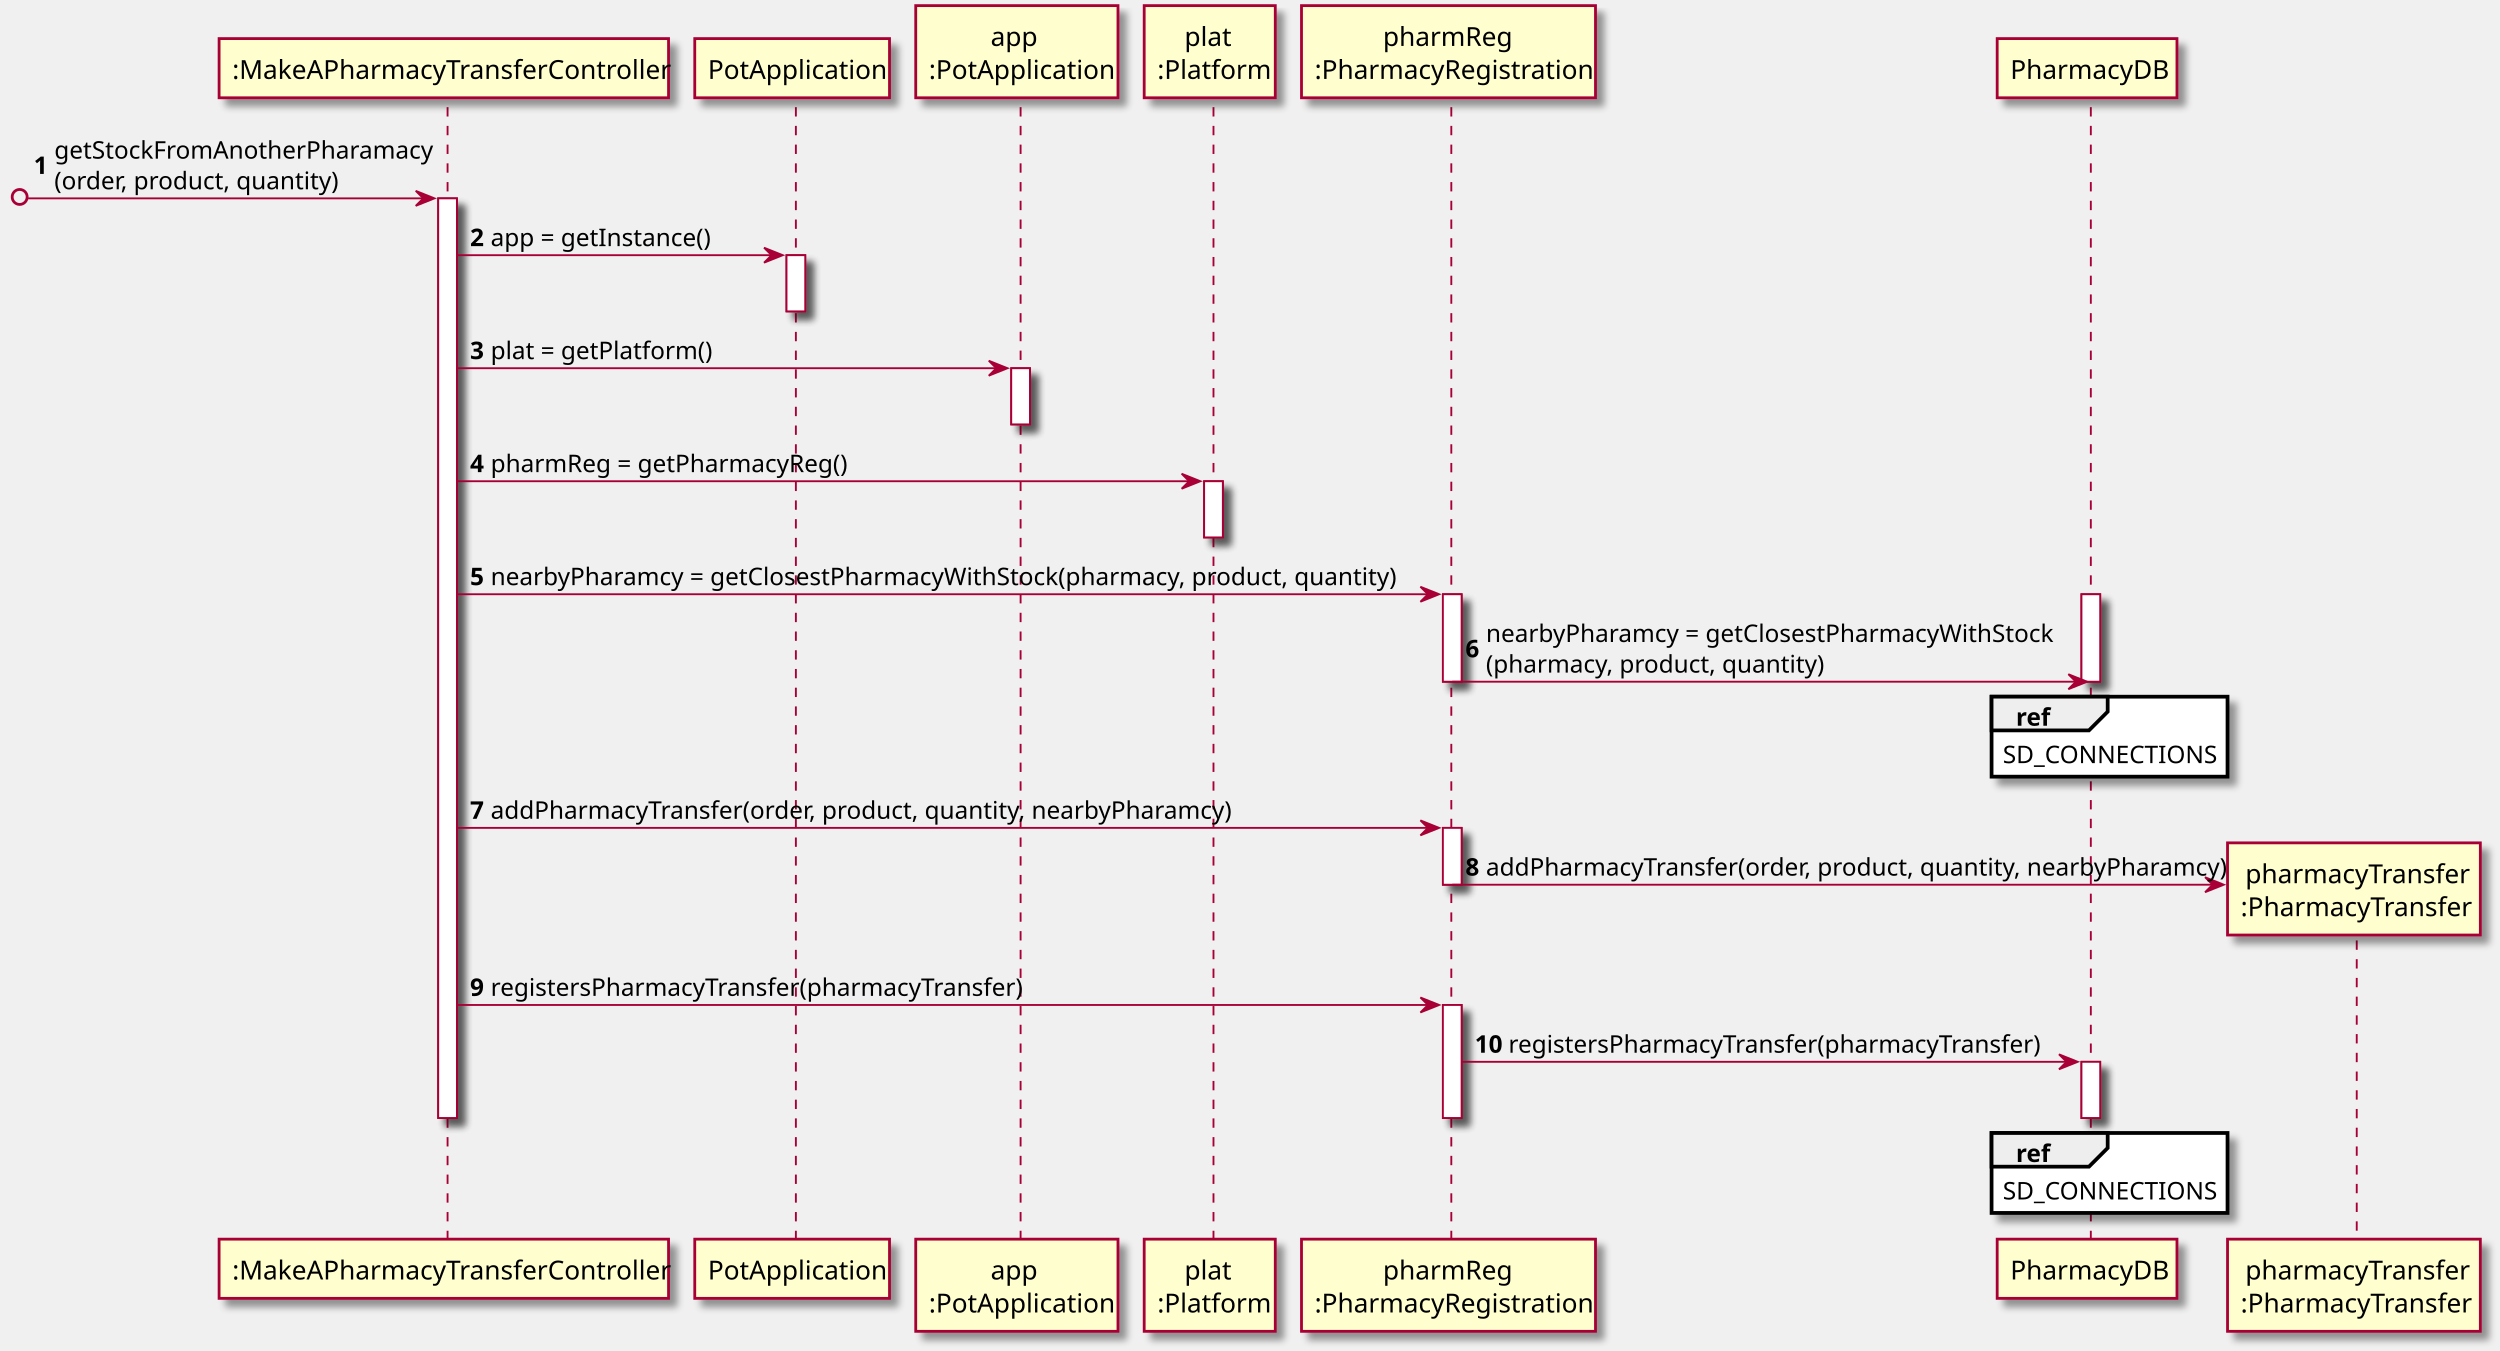
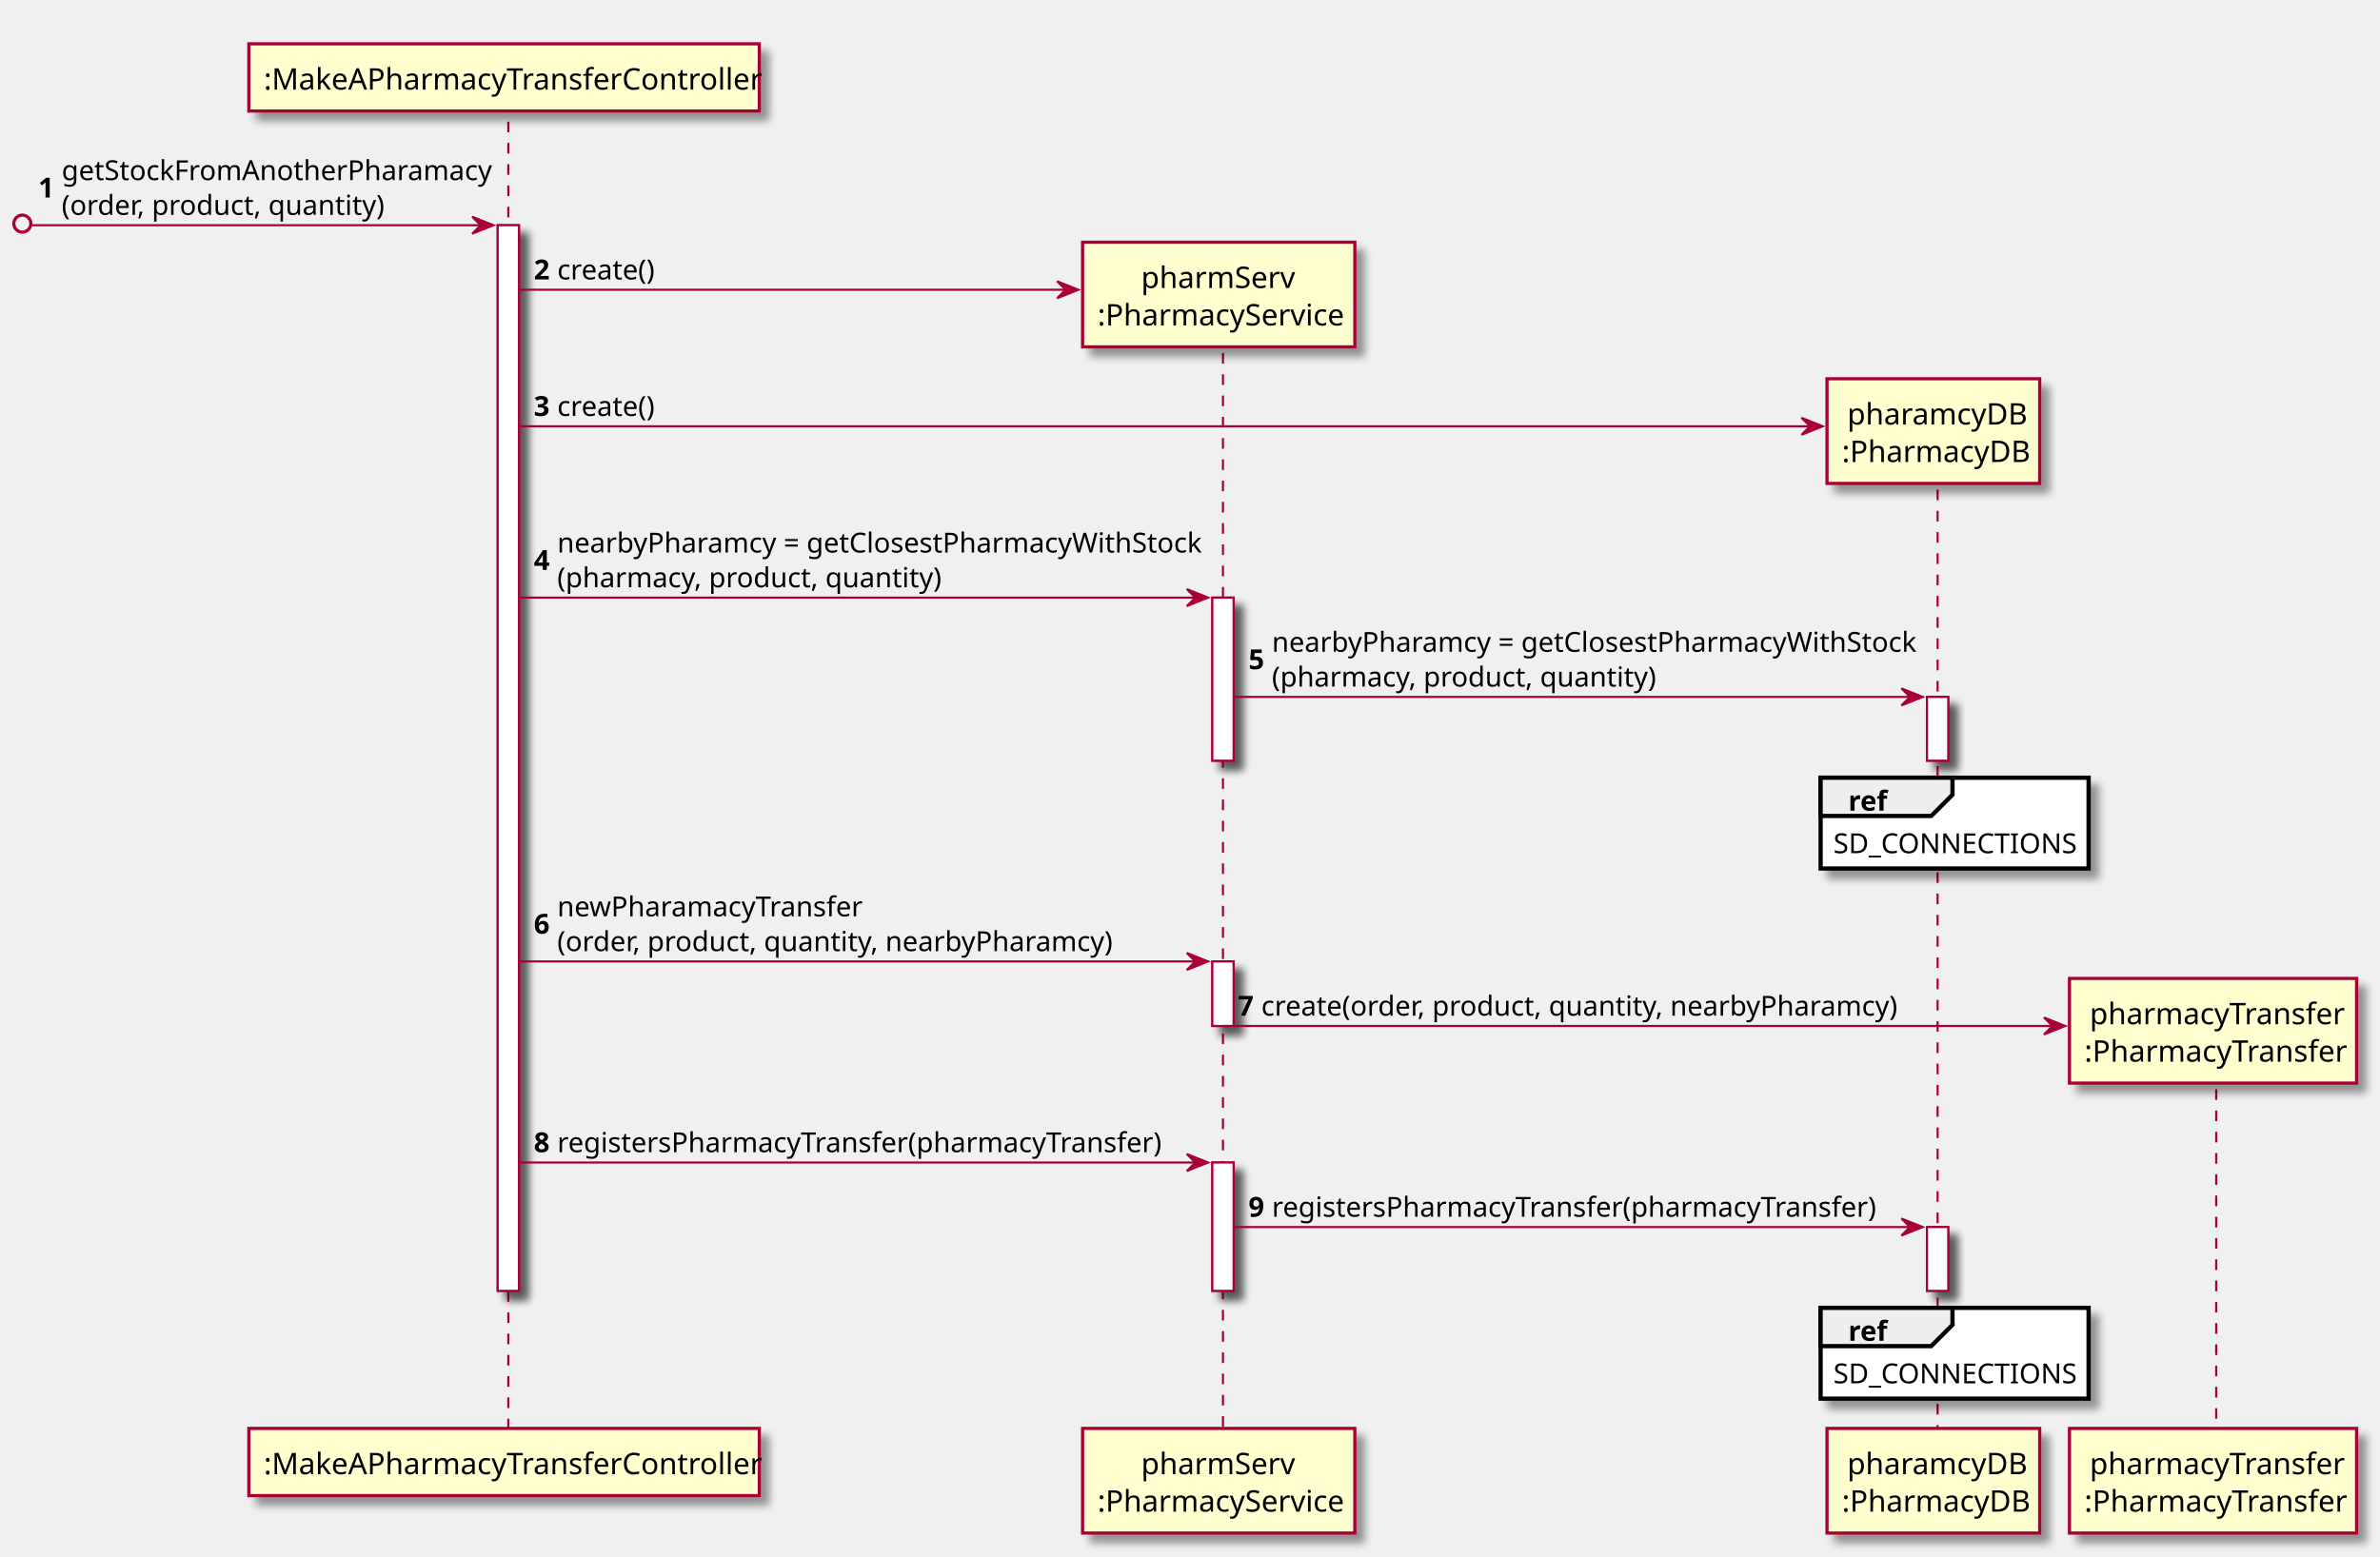
- <svg xmlns="http://www.w3.org/2000/svg" contentScriptType="application/ecmascript" contentStyleType="text/css" height="721px" preserveAspectRatio="none" style="width:1335px;height:721px;" version="1.1" viewBox="0 0 1335 721" width="1335px" zoomAndPan="magnify">
+ <svg xmlns="http://www.w3.org/2000/svg" contentScriptType="application/ecmascript" contentStyleType="text/css" height="732px" preserveAspectRatio="none" style="width:1119px;height:732px;" version="1.1" viewBox="0 0 1119 732" width="1119px" zoomAndPan="magnify">
  <defs>
-     <filter height="300%" id="f1i4km19ct64fr" width="300%" x="-1" y="-1">
+     <filter height="300%" id="f1cfphnkwflz5u" width="300%" x="-1" y="-1">
      <feGaussianBlur result="blurOut" stdDeviation="2.0" />
      <feColorMatrix in="blurOut" result="blurOut2" type="matrix" values="0 0 0 0 0 0 0 0 0 0 0 0 0 0 0 0 0 0 .4 0" />
      <feOffset dx="4.0" dy="4.0" in="blurOut2" result="blurOut3" />
      <feBlend in="SourceGraphic" in2="blurOut3" mode="normal" />
    </filter>
  </defs>
  <g>
-     <rect fill="#FFFFFF" filter="url(#f1i4km19ct64fr)" height="491.086" style="stroke: #A80036; stroke-width: 1.0;" width="10" x="234" y="105.922" />
-     <rect fill="#FFFFFF" filter="url(#f1i4km19ct64fr)" height="30" style="stroke: #A80036; stroke-width: 1.0;" width="10" x="420" y="136.273" />
-     <rect fill="#FFFFFF" filter="url(#f1i4km19ct64fr)" height="30" style="stroke: #A80036; stroke-width: 1.0;" width="10" x="540" y="196.625" />
-     <rect fill="#FFFFFF" filter="url(#f1i4km19ct64fr)" height="30" style="stroke: #A80036; stroke-width: 1.0;" width="10" x="643" y="256.977" />
-     <rect fill="#FFFFFF" filter="url(#f1i4km19ct64fr)" height="46.703" style="stroke: #A80036; stroke-width: 1.0;" width="10" x="770.5" y="317.328" />
-     <rect fill="#FFFFFF" filter="url(#f1i4km19ct64fr)" height="30.352" style="stroke: #A80036; stroke-width: 1.0;" width="10" x="770.5" y="442.086" />
-     <rect fill="#FFFFFF" filter="url(#f1i4km19ct64fr)" height="60.352" style="stroke: #A80036; stroke-width: 1.0;" width="10" x="770.5" y="536.656" />
-     <rect fill="#FFFFFF" filter="url(#f1i4km19ct64fr)" height="46.703" style="stroke: #A80036; stroke-width: 1.0;" width="10" x="1111.5" y="317.328" />
-     <rect fill="#FFFFFF" filter="url(#f1i4km19ct64fr)" height="30" style="stroke: #A80036; stroke-width: 1.0;" width="10" x="1111.5" y="567.008" />
-     <line style="stroke: #A80036; stroke-width: 1.0; stroke-dasharray: 5.0,5.0;" x1="239" x2="239" y1="57.219" y2="662.711" />
-     <line style="stroke: #A80036; stroke-width: 1.0; stroke-dasharray: 5.0,5.0;" x1="425" x2="425" y1="57.219" y2="662.711" />
-     <line style="stroke: #A80036; stroke-width: 1.0; stroke-dasharray: 5.0,5.0;" x1="545" x2="545" y1="57.219" y2="662.711" />
-     <line style="stroke: #A80036; stroke-width: 1.0; stroke-dasharray: 5.0,5.0;" x1="648" x2="648" y1="57.219" y2="662.711" />
-     <line style="stroke: #A80036; stroke-width: 1.0; stroke-dasharray: 5.0,5.0;" x1="775" x2="775" y1="57.219" y2="662.711" />
-     <line style="stroke: #A80036; stroke-width: 1.0; stroke-dasharray: 5.0,5.0;" x1="1116.5" x2="1116.5" y1="57.219" y2="662.711" />
-     <line style="stroke: #A80036; stroke-width: 1.0; stroke-dasharray: 5.0,5.0;" x1="1258.5" x2="1258.5" y1="492.195" y2="662.711" />
-     <rect fill="#FEFECE" filter="url(#f1i4km19ct64fr)" height="31.609" style="stroke: #A80036; stroke-width: 1.5;" width="240" x="117" y="20.609" />
+     <rect fill="#FFFFFF" filter="url(#f1cfphnkwflz5u)" height="501.172" style="stroke: #A80036; stroke-width: 1.0;" width="10" x="234" y="105.922" />
+     <rect fill="#FFFFFF" filter="url(#f1cfphnkwflz5u)" height="76.703" style="stroke: #A80036; stroke-width: 1.0;" width="10" x="570" y="281.062" />
+     <rect fill="#FFFFFF" filter="url(#f1cfphnkwflz5u)" height="30.352" style="stroke: #A80036; stroke-width: 1.0;" width="10" x="570" y="452.172" />
+     <rect fill="#FFFFFF" filter="url(#f1cfphnkwflz5u)" height="60.352" style="stroke: #A80036; stroke-width: 1.0;" width="10" x="570" y="546.742" />
+     <rect fill="#FFFFFF" filter="url(#f1cfphnkwflz5u)" height="30" style="stroke: #A80036; stroke-width: 1.0;" width="10" x="906" y="327.766" />
+     <rect fill="#FFFFFF" filter="url(#f1cfphnkwflz5u)" height="30" style="stroke: #A80036; stroke-width: 1.0;" width="10" x="906" y="577.094" />
+     <line style="stroke: #A80036; stroke-width: 1.0; stroke-dasharray: 5.0,5.0;" x1="239" x2="239" y1="57.219" y2="672.797" />
+     <line style="stroke: #A80036; stroke-width: 1.0; stroke-dasharray: 5.0,5.0;" x1="575" x2="575" y1="156.031" y2="672.797" />
+     <line style="stroke: #A80036; stroke-width: 1.0; stroke-dasharray: 5.0,5.0;" x1="911" x2="911" y1="220.25" y2="672.797" />
+     <line style="stroke: #A80036; stroke-width: 1.0; stroke-dasharray: 5.0,5.0;" x1="1042" x2="1042" y1="502.281" y2="672.797" />
+     <rect fill="#FEFECE" filter="url(#f1cfphnkwflz5u)" height="31.609" style="stroke: #A80036; stroke-width: 1.5;" width="240" x="117" y="20.609" />
    <text fill="#000000" font-family="sans-serif" font-size="14" lengthAdjust="spacingAndGlyphs" textLength="226" x="124" y="42.143">:MakeAPharmacyTransferController</text>
-     <rect fill="#FEFECE" filter="url(#f1i4km19ct64fr)" height="31.609" style="stroke: #A80036; stroke-width: 1.5;" width="240" x="117" y="661.711" />
-     <text fill="#000000" font-family="sans-serif" font-size="14" lengthAdjust="spacingAndGlyphs" textLength="226" x="124" y="683.244">:MakeAPharmacyTransferController</text>
-     <rect fill="#FEFECE" filter="url(#f1i4km19ct64fr)" height="31.609" style="stroke: #A80036; stroke-width: 1.5;" width="104" x="371" y="20.609" />
-     <text fill="#000000" font-family="sans-serif" font-size="14" lengthAdjust="spacingAndGlyphs" textLength="90" x="378" y="42.143">PotApplication</text>
-     <rect fill="#FEFECE" filter="url(#f1i4km19ct64fr)" height="31.609" style="stroke: #A80036; stroke-width: 1.5;" width="104" x="371" y="661.711" />
-     <text fill="#000000" font-family="sans-serif" font-size="14" lengthAdjust="spacingAndGlyphs" textLength="90" x="378" y="683.244">PotApplication</text>
-     <rect fill="#FEFECE" filter="url(#f1i4km19ct64fr)" height="49.219" style="stroke: #A80036; stroke-width: 1.5;" width="108" x="489" y="3" />
-     <text fill="#000000" font-family="sans-serif" font-size="14" lengthAdjust="spacingAndGlyphs" textLength="24" x="529" y="24.533">app</text>
-     <text fill="#000000" font-family="sans-serif" font-size="14" lengthAdjust="spacingAndGlyphs" textLength="94" x="496" y="42.143">:PotApplication</text>
-     <rect fill="#FEFECE" filter="url(#f1i4km19ct64fr)" height="49.219" style="stroke: #A80036; stroke-width: 1.5;" width="108" x="489" y="661.711" />
-     <text fill="#000000" font-family="sans-serif" font-size="14" lengthAdjust="spacingAndGlyphs" textLength="24" x="529" y="683.244">app</text>
-     <text fill="#000000" font-family="sans-serif" font-size="14" lengthAdjust="spacingAndGlyphs" textLength="94" x="496" y="700.854">:PotApplication</text>
-     <rect fill="#FEFECE" filter="url(#f1i4km19ct64fr)" height="49.219" style="stroke: #A80036; stroke-width: 1.5;" width="70" x="611" y="3" />
-     <text fill="#000000" font-family="sans-serif" font-size="14" lengthAdjust="spacingAndGlyphs" textLength="23" x="632.5" y="24.533">plat</text>
-     <text fill="#000000" font-family="sans-serif" font-size="14" lengthAdjust="spacingAndGlyphs" textLength="56" x="618" y="42.143">:Platform</text>
-     <rect fill="#FEFECE" filter="url(#f1i4km19ct64fr)" height="49.219" style="stroke: #A80036; stroke-width: 1.5;" width="70" x="611" y="661.711" />
-     <text fill="#000000" font-family="sans-serif" font-size="14" lengthAdjust="spacingAndGlyphs" textLength="23" x="632.5" y="683.244">plat</text>
-     <text fill="#000000" font-family="sans-serif" font-size="14" lengthAdjust="spacingAndGlyphs" textLength="56" x="618" y="700.854">:Platform</text>
-     <rect fill="#FEFECE" filter="url(#f1i4km19ct64fr)" height="49.219" style="stroke: #A80036; stroke-width: 1.5;" width="157" x="695" y="3" />
-     <text fill="#000000" font-family="sans-serif" font-size="14" lengthAdjust="spacingAndGlyphs" textLength="66" x="738.5" y="24.533">pharmReg</text>
-     <text fill="#000000" font-family="sans-serif" font-size="14" lengthAdjust="spacingAndGlyphs" textLength="143" x="702" y="42.143">:PharmacyRegistration</text>
-     <rect fill="#FEFECE" filter="url(#f1i4km19ct64fr)" height="49.219" style="stroke: #A80036; stroke-width: 1.5;" width="157" x="695" y="661.711" />
-     <text fill="#000000" font-family="sans-serif" font-size="14" lengthAdjust="spacingAndGlyphs" textLength="66" x="738.5" y="683.244">pharmReg</text>
-     <text fill="#000000" font-family="sans-serif" font-size="14" lengthAdjust="spacingAndGlyphs" textLength="143" x="702" y="700.854">:PharmacyRegistration</text>
-     <rect fill="#FEFECE" filter="url(#f1i4km19ct64fr)" height="31.609" style="stroke: #A80036; stroke-width: 1.5;" width="96" x="1066.5" y="20.609" />
-     <text fill="#000000" font-family="sans-serif" font-size="14" lengthAdjust="spacingAndGlyphs" textLength="82" x="1073.5" y="42.143">PharmacyDB</text>
-     <rect fill="#FEFECE" filter="url(#f1i4km19ct64fr)" height="31.609" style="stroke: #A80036; stroke-width: 1.5;" width="96" x="1066.5" y="661.711" />
-     <text fill="#000000" font-family="sans-serif" font-size="14" lengthAdjust="spacingAndGlyphs" textLength="82" x="1073.5" y="683.244">PharmacyDB</text>
-     <rect fill="#FEFECE" filter="url(#f1i4km19ct64fr)" height="49.219" style="stroke: #A80036; stroke-width: 1.5;" width="135" x="1189.5" y="661.711" />
-     <text fill="#000000" font-family="sans-serif" font-size="14" lengthAdjust="spacingAndGlyphs" textLength="116" x="1199" y="683.244">pharmacyTransfer</text>
-     <text fill="#000000" font-family="sans-serif" font-size="14" lengthAdjust="spacingAndGlyphs" textLength="121" x="1196.5" y="700.854">:PharmacyTransfer</text>
-     <rect fill="#FFFFFF" filter="url(#f1i4km19ct64fr)" height="491.086" style="stroke: #A80036; stroke-width: 1.0;" width="10" x="234" y="105.922" />
-     <rect fill="#FFFFFF" filter="url(#f1i4km19ct64fr)" height="30" style="stroke: #A80036; stroke-width: 1.0;" width="10" x="420" y="136.273" />
-     <rect fill="#FFFFFF" filter="url(#f1i4km19ct64fr)" height="30" style="stroke: #A80036; stroke-width: 1.0;" width="10" x="540" y="196.625" />
-     <rect fill="#FFFFFF" filter="url(#f1i4km19ct64fr)" height="30" style="stroke: #A80036; stroke-width: 1.0;" width="10" x="643" y="256.977" />
-     <rect fill="#FFFFFF" filter="url(#f1i4km19ct64fr)" height="46.703" style="stroke: #A80036; stroke-width: 1.0;" width="10" x="770.5" y="317.328" />
-     <rect fill="#FFFFFF" filter="url(#f1i4km19ct64fr)" height="30.352" style="stroke: #A80036; stroke-width: 1.0;" width="10" x="770.5" y="442.086" />
-     <rect fill="#FFFFFF" filter="url(#f1i4km19ct64fr)" height="60.352" style="stroke: #A80036; stroke-width: 1.0;" width="10" x="770.5" y="536.656" />
-     <rect fill="#FFFFFF" filter="url(#f1i4km19ct64fr)" height="46.703" style="stroke: #A80036; stroke-width: 1.0;" width="10" x="1111.5" y="317.328" />
-     <rect fill="#FFFFFF" filter="url(#f1i4km19ct64fr)" height="30" style="stroke: #A80036; stroke-width: 1.0;" width="10" x="1111.5" y="567.008" />
+     <rect fill="#FEFECE" filter="url(#f1cfphnkwflz5u)" height="31.609" style="stroke: #A80036; stroke-width: 1.5;" width="240" x="117" y="671.797" />
+     <text fill="#000000" font-family="sans-serif" font-size="14" lengthAdjust="spacingAndGlyphs" textLength="226" x="124" y="693.33">:MakeAPharmacyTransferController</text>
+     <rect fill="#FEFECE" filter="url(#f1cfphnkwflz5u)" height="49.219" style="stroke: #A80036; stroke-width: 1.5;" width="128" x="509" y="671.797" />
+     <text fill="#000000" font-family="sans-serif" font-size="14" lengthAdjust="spacingAndGlyphs" textLength="69" x="536.5" y="693.33">pharmServ</text>
+     <text fill="#000000" font-family="sans-serif" font-size="14" lengthAdjust="spacingAndGlyphs" textLength="114" x="516" y="710.939">:PharmacyService</text>
+     <rect fill="#FEFECE" filter="url(#f1cfphnkwflz5u)" height="49.219" style="stroke: #A80036; stroke-width: 1.5;" width="100" x="859" y="671.797" />
+     <text fill="#000000" font-family="sans-serif" font-size="14" lengthAdjust="spacingAndGlyphs" textLength="81" x="868.5" y="693.33">pharamcyDB</text>
+     <text fill="#000000" font-family="sans-serif" font-size="14" lengthAdjust="spacingAndGlyphs" textLength="86" x="866" y="710.939">:PharmacyDB</text>
+     <rect fill="#FEFECE" filter="url(#f1cfphnkwflz5u)" height="49.219" style="stroke: #A80036; stroke-width: 1.5;" width="135" x="973" y="671.797" />
+     <text fill="#000000" font-family="sans-serif" font-size="14" lengthAdjust="spacingAndGlyphs" textLength="116" x="982.5" y="693.33">pharmacyTransfer</text>
+     <text fill="#000000" font-family="sans-serif" font-size="14" lengthAdjust="spacingAndGlyphs" textLength="121" x="980" y="710.939">:PharmacyTransfer</text>
+     <rect fill="#FFFFFF" filter="url(#f1cfphnkwflz5u)" height="501.172" style="stroke: #A80036; stroke-width: 1.0;" width="10" x="234" y="105.922" />
+     <rect fill="#FFFFFF" filter="url(#f1cfphnkwflz5u)" height="76.703" style="stroke: #A80036; stroke-width: 1.0;" width="10" x="570" y="281.062" />
+     <rect fill="#FFFFFF" filter="url(#f1cfphnkwflz5u)" height="30.352" style="stroke: #A80036; stroke-width: 1.0;" width="10" x="570" y="452.172" />
+     <rect fill="#FFFFFF" filter="url(#f1cfphnkwflz5u)" height="60.352" style="stroke: #A80036; stroke-width: 1.0;" width="10" x="570" y="546.742" />
+     <rect fill="#FFFFFF" filter="url(#f1cfphnkwflz5u)" height="30" style="stroke: #A80036; stroke-width: 1.0;" width="10" x="906" y="327.766" />
+     <rect fill="#FFFFFF" filter="url(#f1cfphnkwflz5u)" height="30" style="stroke: #A80036; stroke-width: 1.0;" width="10" x="906" y="577.094" />
    <ellipse cx="10.5" cy="105.172" fill="none" rx="4" ry="4" style="stroke: #A80036; stroke-width: 1.5;" />
    <polygon fill="#A80036" points="222,101.922,232,105.922,222,109.922,226,105.922" style="stroke: #A80036; stroke-width: 1.0;" />
    <line style="stroke: #A80036; stroke-width: 1.0;" x1="15" x2="228" y1="105.922" y2="105.922" />
    <text fill="#000000" font-family="sans-serif" font-size="13" font-weight="bold" lengthAdjust="spacingAndGlyphs" textLength="7" x="18" y="92.89">1</text>
    <text fill="#000000" font-family="sans-serif" font-size="13" lengthAdjust="spacingAndGlyphs" textLength="193" x="29" y="84.714">getStockFromAnotherPharamacy</text>
    <text fill="#000000" font-family="sans-serif" font-size="13" lengthAdjust="spacingAndGlyphs" textLength="142" x="29" y="101.065">(order, product, quantity)</text>
-     <polygon fill="#A80036" points="408,132.273,418,136.273,408,140.273,412,136.273" style="stroke: #A80036; stroke-width: 1.0;" />
-     <line style="stroke: #A80036; stroke-width: 1.0;" x1="244" x2="414" y1="136.273" y2="136.273" />
+     <polygon fill="#A80036" points="497,132.273,507,136.273,497,140.273,501,136.273" style="stroke: #A80036; stroke-width: 1.0;" />
+     <line style="stroke: #A80036; stroke-width: 1.0;" x1="244" x2="503" y1="136.273" y2="136.273" />
    <text fill="#000000" font-family="sans-serif" font-size="13" font-weight="bold" lengthAdjust="spacingAndGlyphs" textLength="7" x="251" y="131.417">2</text>
-     <text fill="#000000" font-family="sans-serif" font-size="13" lengthAdjust="spacingAndGlyphs" textLength="112" x="262" y="131.417">app = getInstance()</text>
-     <polygon fill="#A80036" points="528,192.625,538,196.625,528,200.625,532,196.625" style="stroke: #A80036; stroke-width: 1.0;" />
-     <line style="stroke: #A80036; stroke-width: 1.0;" x1="244" x2="534" y1="196.625" y2="196.625" />
-     <text fill="#000000" font-family="sans-serif" font-size="13" font-weight="bold" lengthAdjust="spacingAndGlyphs" textLength="7" x="251" y="191.769">3</text>
-     <text fill="#000000" font-family="sans-serif" font-size="13" lengthAdjust="spacingAndGlyphs" textLength="111" x="262" y="191.769">plat = getPlatform()</text>
-     <polygon fill="#A80036" points="631,252.977,641,256.977,631,260.977,635,256.977" style="stroke: #A80036; stroke-width: 1.0;" />
-     <line style="stroke: #A80036; stroke-width: 1.0;" x1="244" x2="637" y1="256.977" y2="256.977" />
-     <text fill="#000000" font-family="sans-serif" font-size="13" font-weight="bold" lengthAdjust="spacingAndGlyphs" textLength="7" x="251" y="252.12">4</text>
-     <text fill="#000000" font-family="sans-serif" font-size="13" lengthAdjust="spacingAndGlyphs" textLength="183" x="262" y="252.12">pharmReg = getPharmacyReg()</text>
-     <polygon fill="#A80036" points="758.5,313.328,768.5,317.328,758.5,321.328,762.5,317.328" style="stroke: #A80036; stroke-width: 1.0;" />
-     <line style="stroke: #A80036; stroke-width: 1.0;" x1="244" x2="764.5" y1="317.328" y2="317.328" />
-     <text fill="#000000" font-family="sans-serif" font-size="13" font-weight="bold" lengthAdjust="spacingAndGlyphs" textLength="7" x="251" y="312.472">5</text>
-     <text fill="#000000" font-family="sans-serif" font-size="13" lengthAdjust="spacingAndGlyphs" textLength="466" x="262" y="312.472">nearbyPharamcy = getClosestPharmacyWithStock(pharmacy, product, quantity)</text>
-     <polygon fill="#A80036" points="1104.5,360.031,1114.5,364.031,1104.5,368.031,1108.5,364.031" style="stroke: #A80036; stroke-width: 1.0;" />
-     <line style="stroke: #A80036; stroke-width: 1.0;" x1="775.5" x2="1110.5" y1="364.031" y2="364.031" />
-     <text fill="#000000" font-family="sans-serif" font-size="13" font-weight="bold" lengthAdjust="spacingAndGlyphs" textLength="7" x="782.5" y="350.999">6</text>
-     <text fill="#000000" font-family="sans-serif" font-size="13" lengthAdjust="spacingAndGlyphs" textLength="296" x="793.5" y="342.823">nearbyPharamcy = getClosestPharmacyWithStock</text>
-     <text fill="#000000" font-family="sans-serif" font-size="13" lengthAdjust="spacingAndGlyphs" textLength="170" x="793.5" y="359.175">(pharmacy, product, quantity)</text>
-     <rect fill="#FFFFFF" filter="url(#f1i4km19ct64fr)" height="42.703" style="stroke: #000000; stroke-width: 2.0;" width="126" x="1063.5" y="372.031" />
-     <polygon fill="#EEEEEE" points="1063.5,372.031,1125.5,372.031,1125.5,380.031,1115.5,390.031,1063.5,390.031,1063.5,372.031" style="stroke: #000000; stroke-width: 2.0;" />
-     <text fill="#000000" font-family="sans-serif" font-size="13" font-weight="bold" lengthAdjust="spacingAndGlyphs" textLength="17" x="1076.5" y="387.526">ref</text>
-     <text fill="#000000" font-family="sans-serif" font-size="13" lengthAdjust="spacingAndGlyphs" textLength="118" x="1069.5" y="407.526">SD_CONNECTIONS</text>
-     <polygon fill="#A80036" points="758.5,438.086,768.5,442.086,758.5,446.086,762.5,442.086" style="stroke: #A80036; stroke-width: 1.0;" />
-     <line style="stroke: #A80036; stroke-width: 1.0;" x1="244" x2="764.5" y1="442.086" y2="442.086" />
-     <text fill="#000000" font-family="sans-serif" font-size="13" font-weight="bold" lengthAdjust="spacingAndGlyphs" textLength="7" x="251" y="437.229">7</text>
-     <text fill="#000000" font-family="sans-serif" font-size="13" lengthAdjust="spacingAndGlyphs" textLength="374" x="262" y="437.229">addPharmacyTransfer(order, product, quantity, nearbyPharamcy)</text>
-     <polygon fill="#A80036" points="1177.5,468.438,1187.5,472.438,1177.5,476.438,1181.5,472.438" style="stroke: #A80036; stroke-width: 1.0;" />
-     <line style="stroke: #A80036; stroke-width: 1.0;" x1="775.5" x2="1183.5" y1="472.438" y2="472.438" />
-     <text fill="#000000" font-family="sans-serif" font-size="13" font-weight="bold" lengthAdjust="spacingAndGlyphs" textLength="7" x="782.5" y="467.581">8</text>
-     <text fill="#000000" font-family="sans-serif" font-size="13" lengthAdjust="spacingAndGlyphs" textLength="374" x="793.5" y="467.581">addPharmacyTransfer(order, product, quantity, nearbyPharamcy)</text>
-     <rect fill="#FEFECE" filter="url(#f1i4km19ct64fr)" height="49.219" style="stroke: #A80036; stroke-width: 1.5;" width="135" x="1189.5" y="450.086" />
-     <text fill="#000000" font-family="sans-serif" font-size="14" lengthAdjust="spacingAndGlyphs" textLength="116" x="1199" y="471.619">pharmacyTransfer</text>
-     <text fill="#000000" font-family="sans-serif" font-size="14" lengthAdjust="spacingAndGlyphs" textLength="121" x="1196.5" y="489.228">:PharmacyTransfer</text>
-     <polygon fill="#A80036" points="758.5,532.656,768.5,536.656,758.5,540.656,762.5,536.656" style="stroke: #A80036; stroke-width: 1.0;" />
-     <line style="stroke: #A80036; stroke-width: 1.0;" x1="244" x2="764.5" y1="536.656" y2="536.656" />
-     <text fill="#000000" font-family="sans-serif" font-size="13" font-weight="bold" lengthAdjust="spacingAndGlyphs" textLength="7" x="251" y="531.8">9</text>
-     <text fill="#000000" font-family="sans-serif" font-size="13" lengthAdjust="spacingAndGlyphs" textLength="266" x="262" y="531.8">registersPharmacyTransfer(pharmacyTransfer)</text>
-     <polygon fill="#A80036" points="1099.5,563.008,1109.5,567.008,1099.5,571.008,1103.5,567.008" style="stroke: #A80036; stroke-width: 1.0;" />
-     <line style="stroke: #A80036; stroke-width: 1.0;" x1="780.5" x2="1105.5" y1="567.008" y2="567.008" />
-     <text fill="#000000" font-family="sans-serif" font-size="13" font-weight="bold" lengthAdjust="spacingAndGlyphs" textLength="14" x="787.5" y="562.151">10</text>
-     <text fill="#000000" font-family="sans-serif" font-size="13" lengthAdjust="spacingAndGlyphs" textLength="266" x="805.5" y="562.151">registersPharmacyTransfer(pharmacyTransfer)</text>
-     <rect fill="#FFFFFF" filter="url(#f1i4km19ct64fr)" height="42.703" style="stroke: #000000; stroke-width: 2.0;" width="126" x="1063.5" y="605.008" />
-     <polygon fill="#EEEEEE" points="1063.5,605.008,1125.5,605.008,1125.5,613.008,1115.5,623.008,1063.5,623.008,1063.5,605.008" style="stroke: #000000; stroke-width: 2.0;" />
-     <text fill="#000000" font-family="sans-serif" font-size="13" font-weight="bold" lengthAdjust="spacingAndGlyphs" textLength="17" x="1076.5" y="620.503">ref</text>
-     <text fill="#000000" font-family="sans-serif" font-size="13" lengthAdjust="spacingAndGlyphs" textLength="118" x="1069.5" y="640.503">SD_CONNECTIONS</text>
+     <text fill="#000000" font-family="sans-serif" font-size="13" lengthAdjust="spacingAndGlyphs" textLength="44" x="262" y="131.417">create()</text>
+     <rect fill="#FEFECE" filter="url(#f1cfphnkwflz5u)" height="49.219" style="stroke: #A80036; stroke-width: 1.5;" width="128" x="509" y="113.922" />
+     <text fill="#000000" font-family="sans-serif" font-size="14" lengthAdjust="spacingAndGlyphs" textLength="69" x="536.5" y="135.455">pharmServ</text>
+     <text fill="#000000" font-family="sans-serif" font-size="14" lengthAdjust="spacingAndGlyphs" textLength="114" x="516" y="153.065">:PharmacyService</text>
+     <polygon fill="#A80036" points="847,196.492,857,200.492,847,204.492,851,200.492" style="stroke: #A80036; stroke-width: 1.0;" />
+     <line style="stroke: #A80036; stroke-width: 1.0;" x1="244" x2="853" y1="200.492" y2="200.492" />
+     <text fill="#000000" font-family="sans-serif" font-size="13" font-weight="bold" lengthAdjust="spacingAndGlyphs" textLength="7" x="251" y="195.636">3</text>
+     <text fill="#000000" font-family="sans-serif" font-size="13" lengthAdjust="spacingAndGlyphs" textLength="44" x="262" y="195.636">create()</text>
+     <rect fill="#FEFECE" filter="url(#f1cfphnkwflz5u)" height="49.219" style="stroke: #A80036; stroke-width: 1.5;" width="100" x="859" y="178.141" />
+     <text fill="#000000" font-family="sans-serif" font-size="14" lengthAdjust="spacingAndGlyphs" textLength="81" x="868.5" y="199.674">pharamcyDB</text>
+     <text fill="#000000" font-family="sans-serif" font-size="14" lengthAdjust="spacingAndGlyphs" textLength="86" x="866" y="217.283">:PharmacyDB</text>
+     <polygon fill="#A80036" points="558,277.062,568,281.062,558,285.062,562,281.062" style="stroke: #A80036; stroke-width: 1.0;" />
+     <line style="stroke: #A80036; stroke-width: 1.0;" x1="244" x2="564" y1="281.062" y2="281.062" />
+     <text fill="#000000" font-family="sans-serif" font-size="13" font-weight="bold" lengthAdjust="spacingAndGlyphs" textLength="7" x="251" y="268.03">4</text>
+     <text fill="#000000" font-family="sans-serif" font-size="13" lengthAdjust="spacingAndGlyphs" textLength="296" x="262" y="259.854">nearbyPharamcy = getClosestPharmacyWithStock</text>
+     <text fill="#000000" font-family="sans-serif" font-size="13" lengthAdjust="spacingAndGlyphs" textLength="170" x="262" y="276.206">(pharmacy, product, quantity)</text>
+     <polygon fill="#A80036" points="894,323.766,904,327.766,894,331.766,898,327.766" style="stroke: #A80036; stroke-width: 1.0;" />
+     <line style="stroke: #A80036; stroke-width: 1.0;" x1="580" x2="900" y1="327.766" y2="327.766" />
+     <text fill="#000000" font-family="sans-serif" font-size="13" font-weight="bold" lengthAdjust="spacingAndGlyphs" textLength="7" x="587" y="314.733">5</text>
+     <text fill="#000000" font-family="sans-serif" font-size="13" lengthAdjust="spacingAndGlyphs" textLength="296" x="598" y="306.558">nearbyPharamcy = getClosestPharmacyWithStock</text>
+     <text fill="#000000" font-family="sans-serif" font-size="13" lengthAdjust="spacingAndGlyphs" textLength="170" x="598" y="322.909">(pharmacy, product, quantity)</text>
+     <rect fill="#FFFFFF" filter="url(#f1cfphnkwflz5u)" height="42.703" style="stroke: #000000; stroke-width: 2.0;" width="126" x="856" y="365.766" />
+     <polygon fill="#EEEEEE" points="856,365.766,918,365.766,918,373.766,908,383.766,856,383.766,856,365.766" style="stroke: #000000; stroke-width: 2.0;" />
+     <text fill="#000000" font-family="sans-serif" font-size="13" font-weight="bold" lengthAdjust="spacingAndGlyphs" textLength="17" x="869" y="381.261">ref</text>
+     <text fill="#000000" font-family="sans-serif" font-size="13" lengthAdjust="spacingAndGlyphs" textLength="118" x="862" y="401.261">SD_CONNECTIONS</text>
+     <polygon fill="#A80036" points="558,448.172,568,452.172,558,456.172,562,452.172" style="stroke: #A80036; stroke-width: 1.0;" />
+     <line style="stroke: #A80036; stroke-width: 1.0;" x1="244" x2="564" y1="452.172" y2="452.172" />
+     <text fill="#000000" font-family="sans-serif" font-size="13" font-weight="bold" lengthAdjust="spacingAndGlyphs" textLength="7" x="251" y="439.14">6</text>
+     <text fill="#000000" font-family="sans-serif" font-size="13" lengthAdjust="spacingAndGlyphs" textLength="135" x="262" y="430.964">newPharamacyTransfer</text>
+     <text fill="#000000" font-family="sans-serif" font-size="13" lengthAdjust="spacingAndGlyphs" textLength="248" x="262" y="447.315">(order, product, quantity, nearbyPharamcy)</text>
+     <polygon fill="#A80036" points="961,478.523,971,482.523,961,486.523,965,482.523" style="stroke: #A80036; stroke-width: 1.0;" />
+     <line style="stroke: #A80036; stroke-width: 1.0;" x1="575" x2="967" y1="482.523" y2="482.523" />
+     <text fill="#000000" font-family="sans-serif" font-size="13" font-weight="bold" lengthAdjust="spacingAndGlyphs" textLength="7" x="582" y="477.667">7</text>
+     <text fill="#000000" font-family="sans-serif" font-size="13" lengthAdjust="spacingAndGlyphs" textLength="284" x="593" y="477.667">create(order, product, quantity, nearbyPharamcy)</text>
+     <rect fill="#FEFECE" filter="url(#f1cfphnkwflz5u)" height="49.219" style="stroke: #A80036; stroke-width: 1.5;" width="135" x="973" y="460.172" />
+     <text fill="#000000" font-family="sans-serif" font-size="14" lengthAdjust="spacingAndGlyphs" textLength="116" x="982.5" y="481.705">pharmacyTransfer</text>
+     <text fill="#000000" font-family="sans-serif" font-size="14" lengthAdjust="spacingAndGlyphs" textLength="121" x="980" y="499.315">:PharmacyTransfer</text>
+     <polygon fill="#A80036" points="558,542.742,568,546.742,558,550.742,562,546.742" style="stroke: #A80036; stroke-width: 1.0;" />
+     <line style="stroke: #A80036; stroke-width: 1.0;" x1="244" x2="564" y1="546.742" y2="546.742" />
+     <text fill="#000000" font-family="sans-serif" font-size="13" font-weight="bold" lengthAdjust="spacingAndGlyphs" textLength="7" x="251" y="541.886">8</text>
+     <text fill="#000000" font-family="sans-serif" font-size="13" lengthAdjust="spacingAndGlyphs" textLength="266" x="262" y="541.886">registersPharmacyTransfer(pharmacyTransfer)</text>
+     <polygon fill="#A80036" points="894,573.094,904,577.094,894,581.094,898,577.094" style="stroke: #A80036; stroke-width: 1.0;" />
+     <line style="stroke: #A80036; stroke-width: 1.0;" x1="580" x2="900" y1="577.094" y2="577.094" />
+     <text fill="#000000" font-family="sans-serif" font-size="13" font-weight="bold" lengthAdjust="spacingAndGlyphs" textLength="7" x="587" y="572.237">9</text>
+     <text fill="#000000" font-family="sans-serif" font-size="13" lengthAdjust="spacingAndGlyphs" textLength="266" x="598" y="572.237">registersPharmacyTransfer(pharmacyTransfer)</text>
+     <rect fill="#FFFFFF" filter="url(#f1cfphnkwflz5u)" height="42.703" style="stroke: #000000; stroke-width: 2.0;" width="126" x="856" y="615.094" />
+     <polygon fill="#EEEEEE" points="856,615.094,918,615.094,918,623.094,908,633.094,856,633.094,856,615.094" style="stroke: #000000; stroke-width: 2.0;" />
+     <text fill="#000000" font-family="sans-serif" font-size="13" font-weight="bold" lengthAdjust="spacingAndGlyphs" textLength="17" x="869" y="630.589">ref</text>
+     <text fill="#000000" font-family="sans-serif" font-size="13" lengthAdjust="spacingAndGlyphs" textLength="118" x="862" y="650.589">SD_CONNECTIONS</text>
  </g>
</svg>
